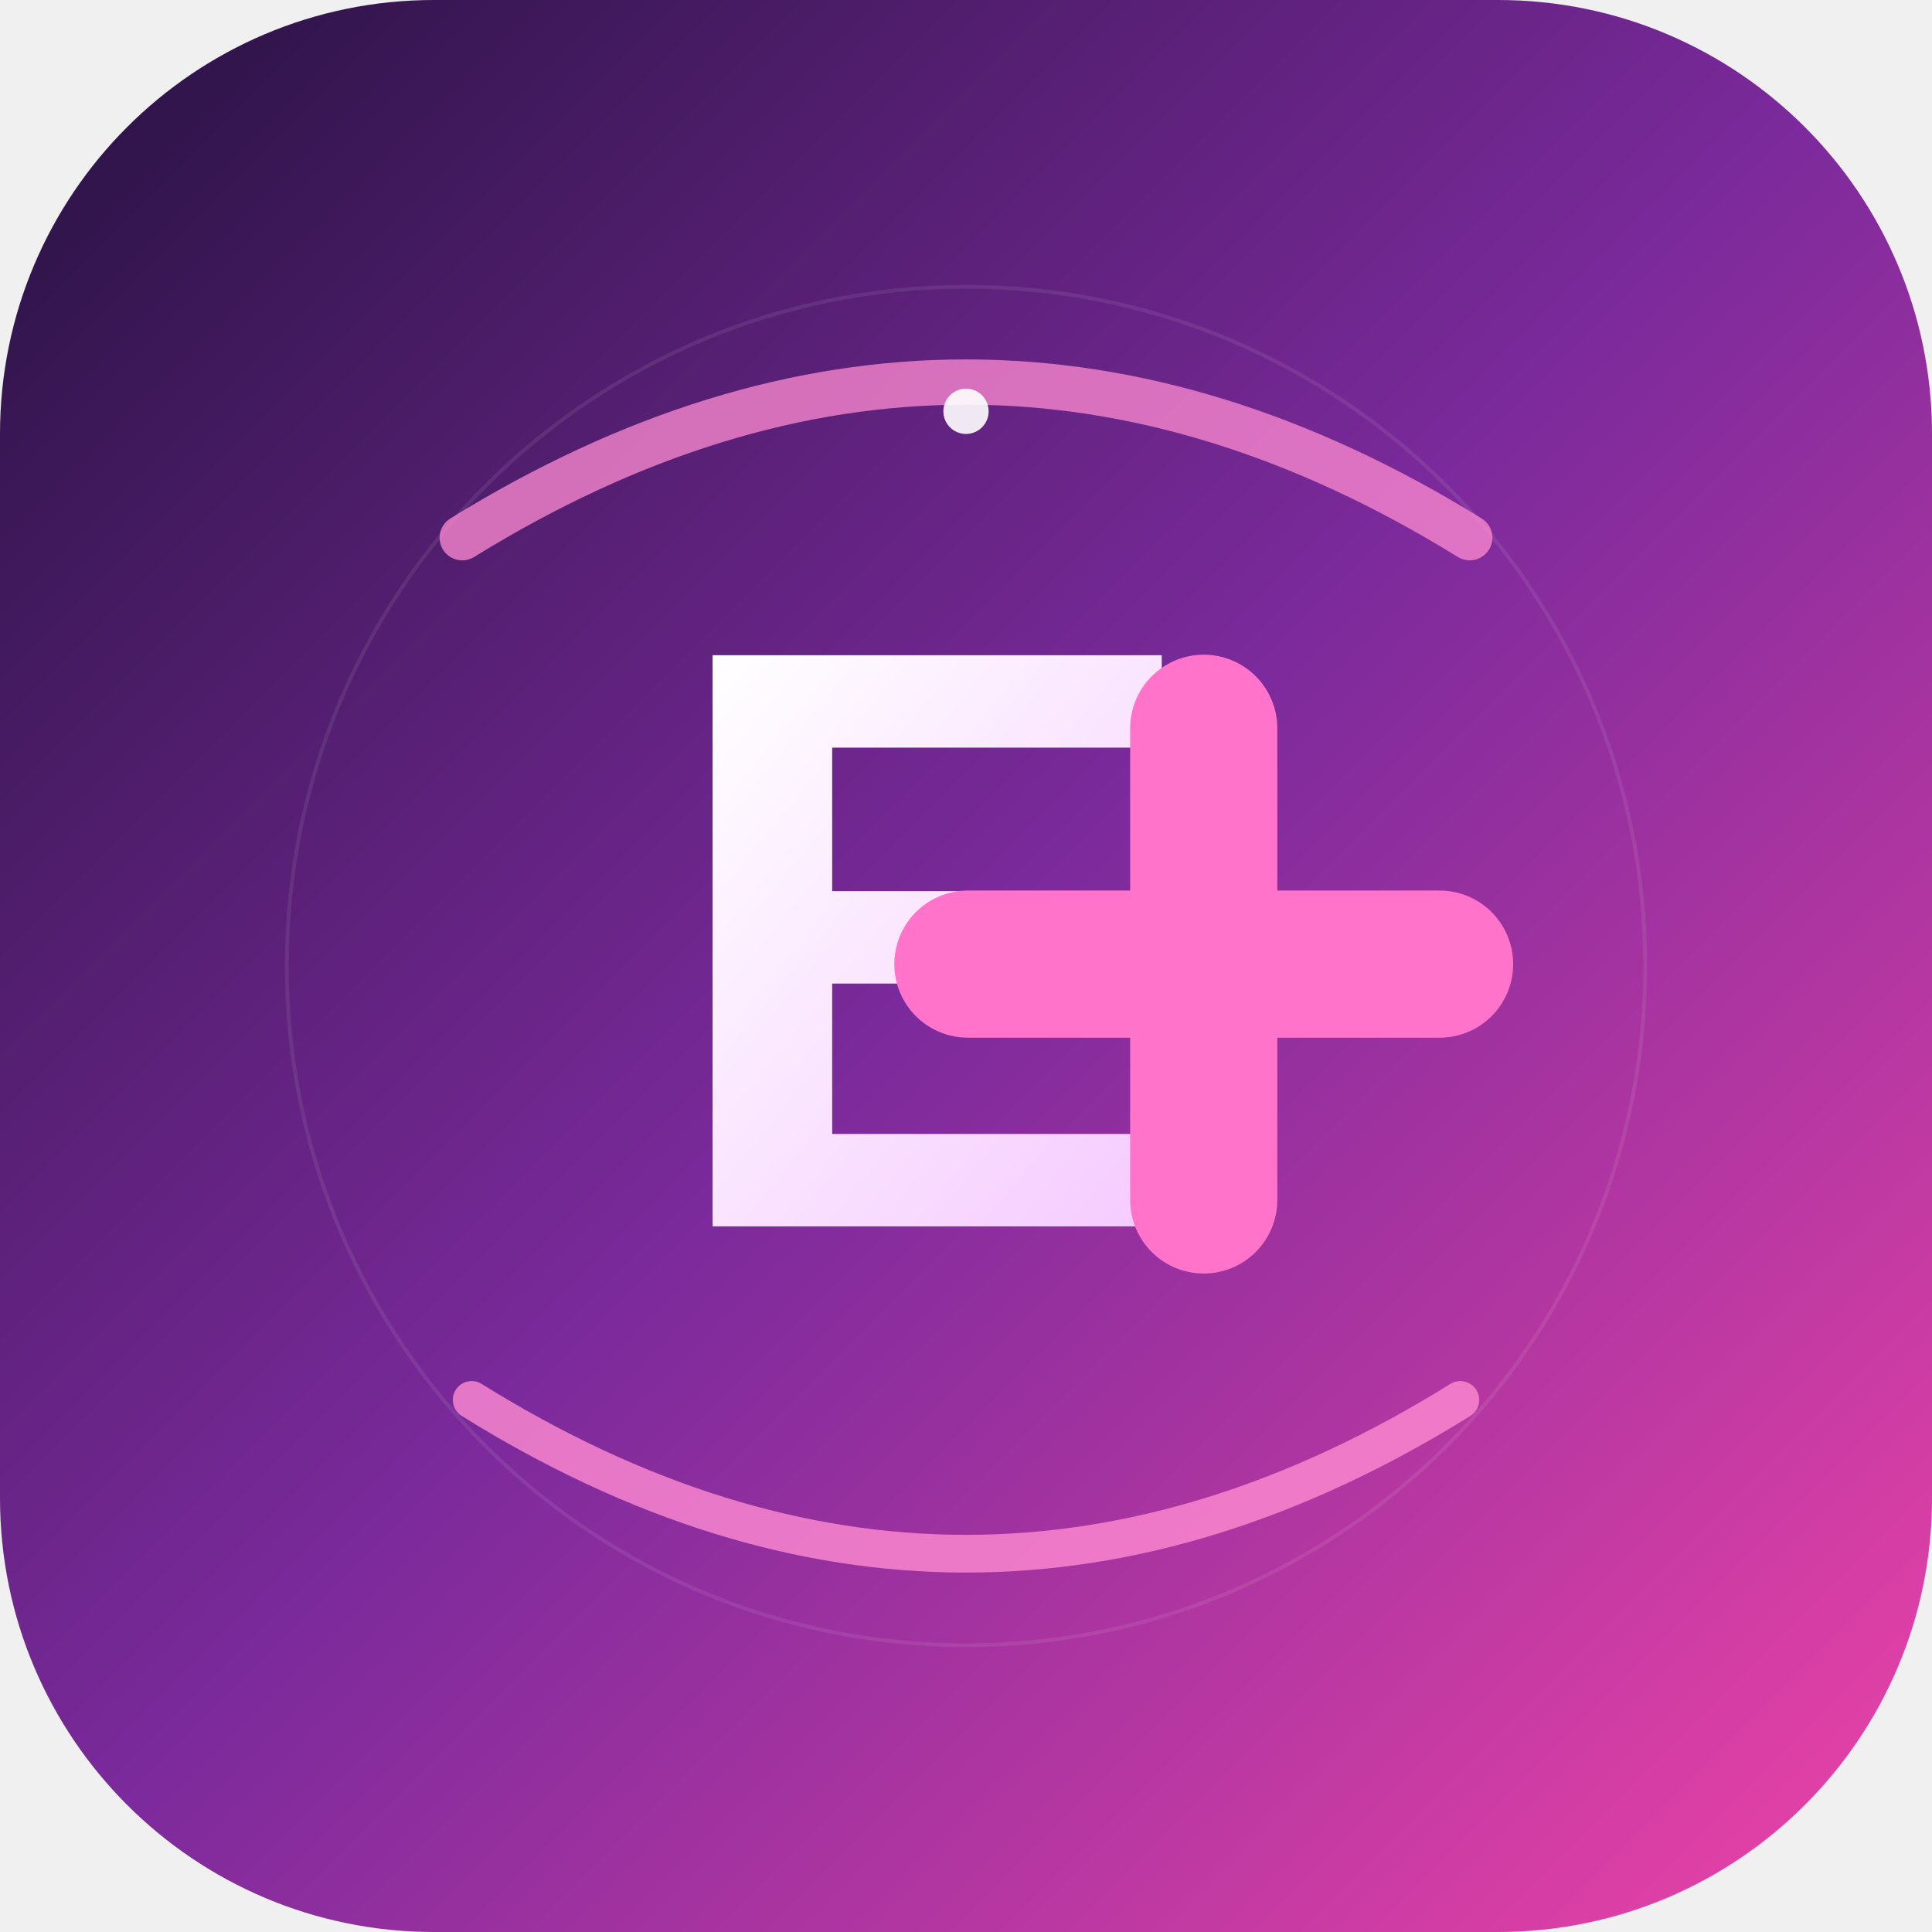
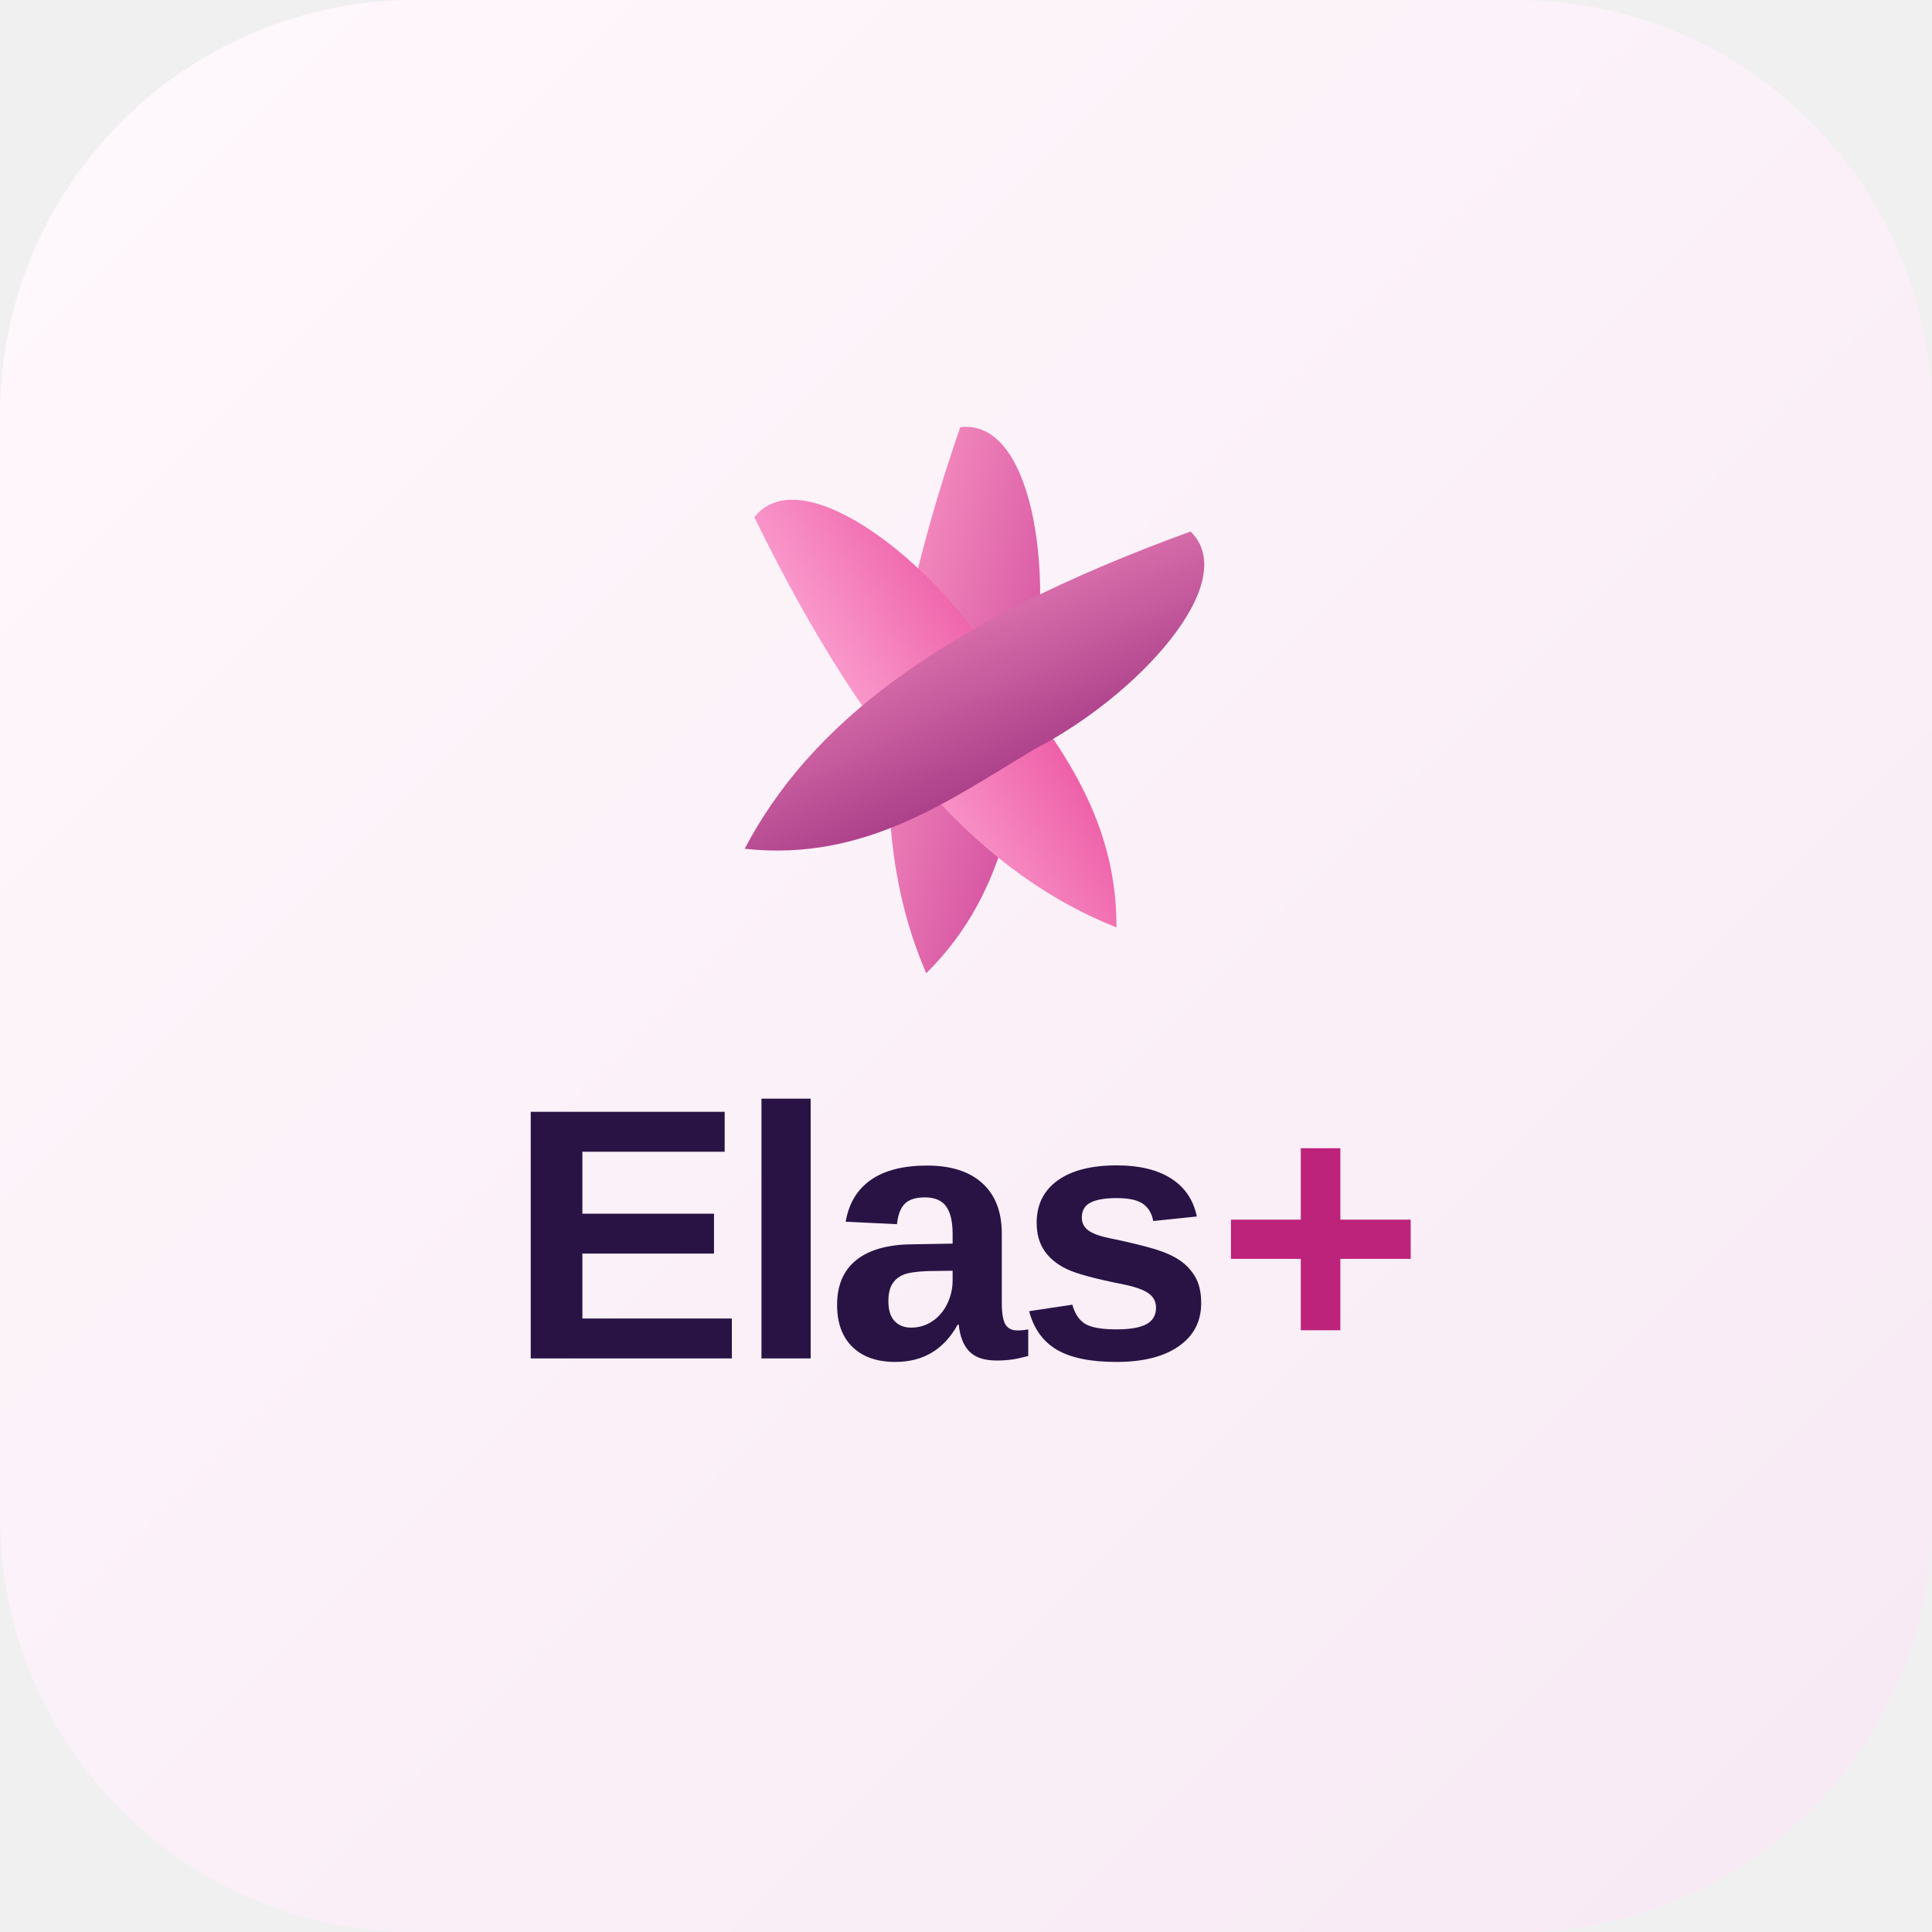
<svg xmlns="http://www.w3.org/2000/svg" width="1024" height="1024" viewBox="0 0 1024 1024">
  <defs>
-     <linearGradient id="g" x1="0" y1="0" x2="1" y2="1">
-       <stop stop-color="#24113e" />
-       <stop offset=".5" stop-color="#7c2a9c" />
-       <stop offset="1" stop-color="#f044a7" />
+     <linearGradient id="bg" x1="0" y1="0" x2="1" y2="1">
+       <stop stop-color="#fff8fc" />
+       <stop offset="1" stop-color="#f7e9f4" />
    </linearGradient>
-     <linearGradient id="t" x1="0" y1="0" x2="1" y2="1">
-       <stop stop-color="#fff" />
-       <stop offset="1" stop-color="#f5c9ff" />
+     <linearGradient id="petal1" x1="0" y1="0" x2="1" y2="1">
+       <stop stop-color="#ff9ec8" />
+       <stop offset="1" stop-color="#c83d95" />
+     </linearGradient>
+     <linearGradient id="petal2" x1="0" y1="0" x2="1" y2="1">
+       <stop stop-color="#ffb4dc" />
+       <stop offset="1" stop-color="#e84296" />
+     </linearGradient>
+     <linearGradient id="petal3" x1="0" y1="0" x2="1" y2="1">
+       <stop stop-color="#ee83ba" />
+       <stop offset="1" stop-color="#942879" />
    </linearGradient>
  </defs>
-   <rect width="1024" height="1024" rx="230" fill="url(#g)" />
-   <circle cx="512" cy="512" r="360" fill="none" stroke="#ffffff" stroke-opacity=".08" stroke-width="2" />
-   <path d="M245 285 Q512 120 779 285" fill="none" stroke="#ff8bd2" stroke-width="24" stroke-linecap="round" opacity=".75" />
-   <text x="495" y="650" font-family="Arial, Helvetica, sans-serif" font-size="440" font-weight="800" text-anchor="middle" fill="url(#t)" letter-spacing="-28">E</text>
-   <path d="M638 386 V636 M513 511 H763" stroke="#ff73ca" stroke-width="78" stroke-linecap="round" />
-   <path d="M250 742 Q512 905 774 742" fill="none" stroke="#ff8bd2" stroke-width="20" stroke-linecap="round" opacity=".8" />
-   <circle cx="512" cy="218" r="12" fill="#fff" opacity=".9" />
+   <rect width="1024" height="1024" rx="220" fill="url(#bg)" />
+   <g transform="translate(512 382) scale(2.55)">
+     <path d="M-11 52 C-21 25 -19 -9 2 -61 C17 -62 20 -30 14 -7 C10 13 8 35 -11 52Z" fill="url(#petal1)" transform="rotate(-3)" />
+     <path d="M-11 52 C-21 25 -19 -9 2 -61 C17 -62 20 -30 14 -7 C10 13 8 35 -11 52Z" fill="url(#petal2)" transform="rotate(-48)" />
+     <path d="M-11 52 C-21 25 -19 -9 2 -61 C17 -62 20 -30 14 -7 C10 13 8 35 -11 52Z" fill="url(#petal3)" transform="rotate(48)" />
+   </g>
+   <text x="512" y="720" text-anchor="middle" font-family="Arial,Helvetica,sans-serif" font-size="190" font-weight="700" fill="#291345" letter-spacing="-5">Elas<tspan fill="#bd237b">+</tspan>
+   </text>
</svg>
